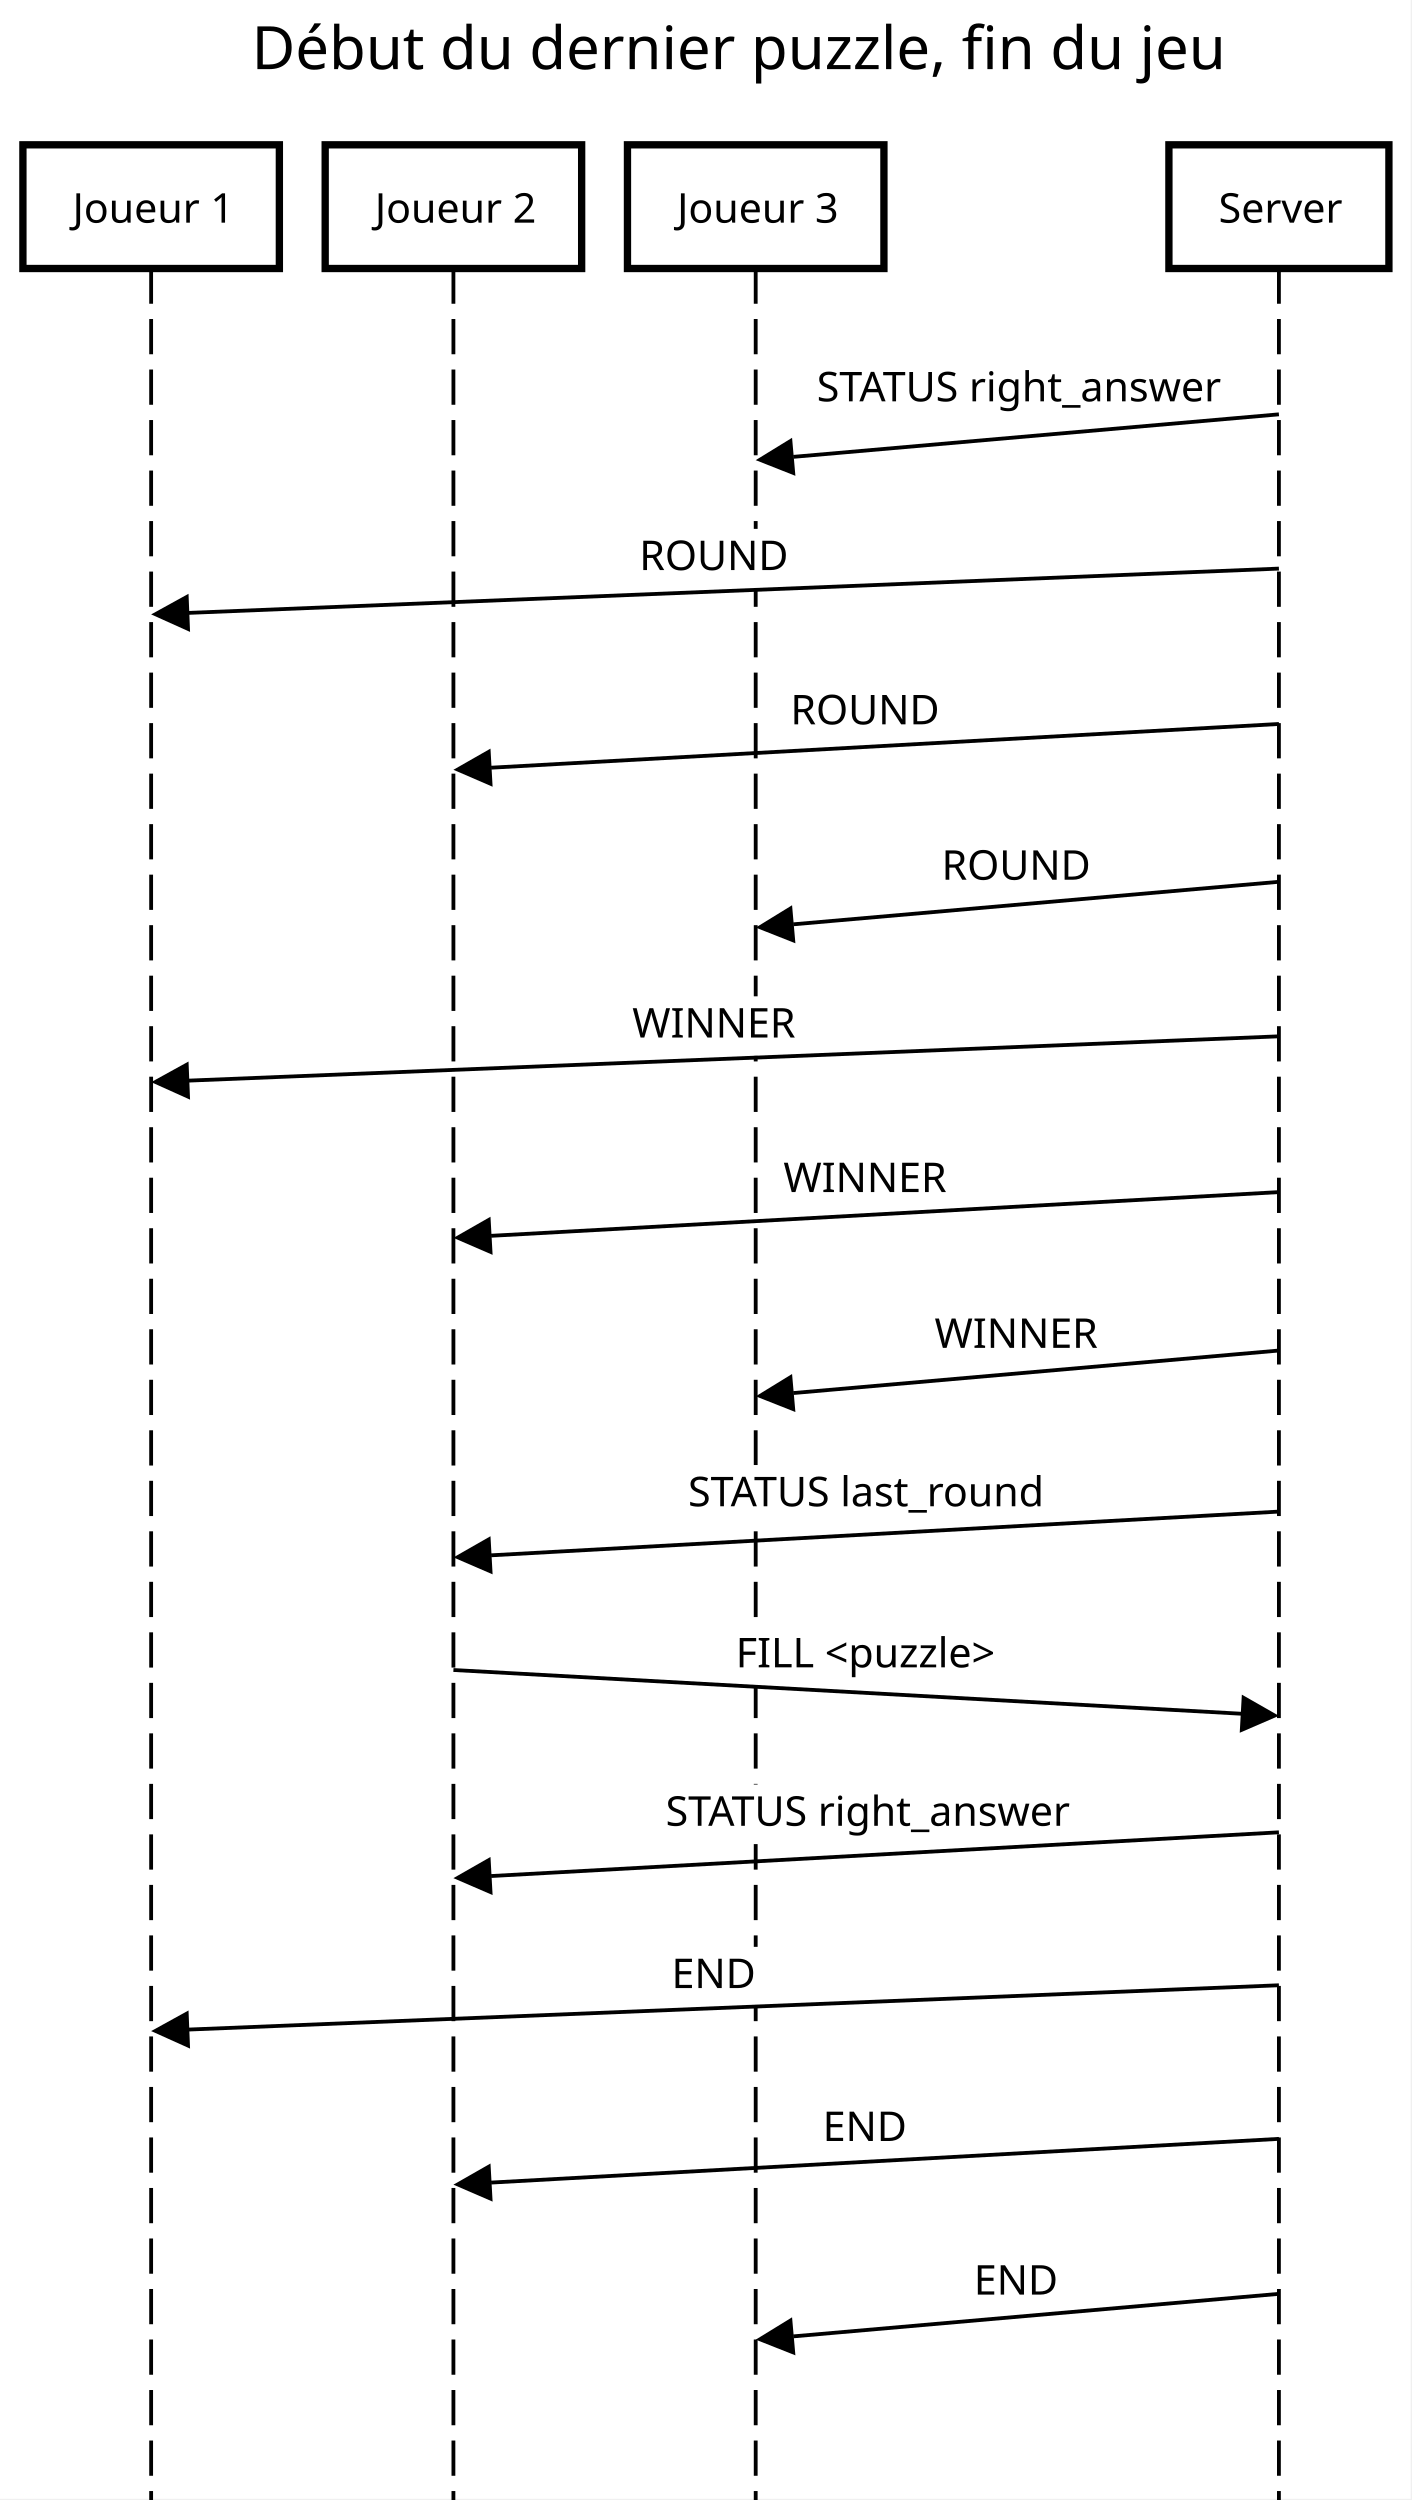
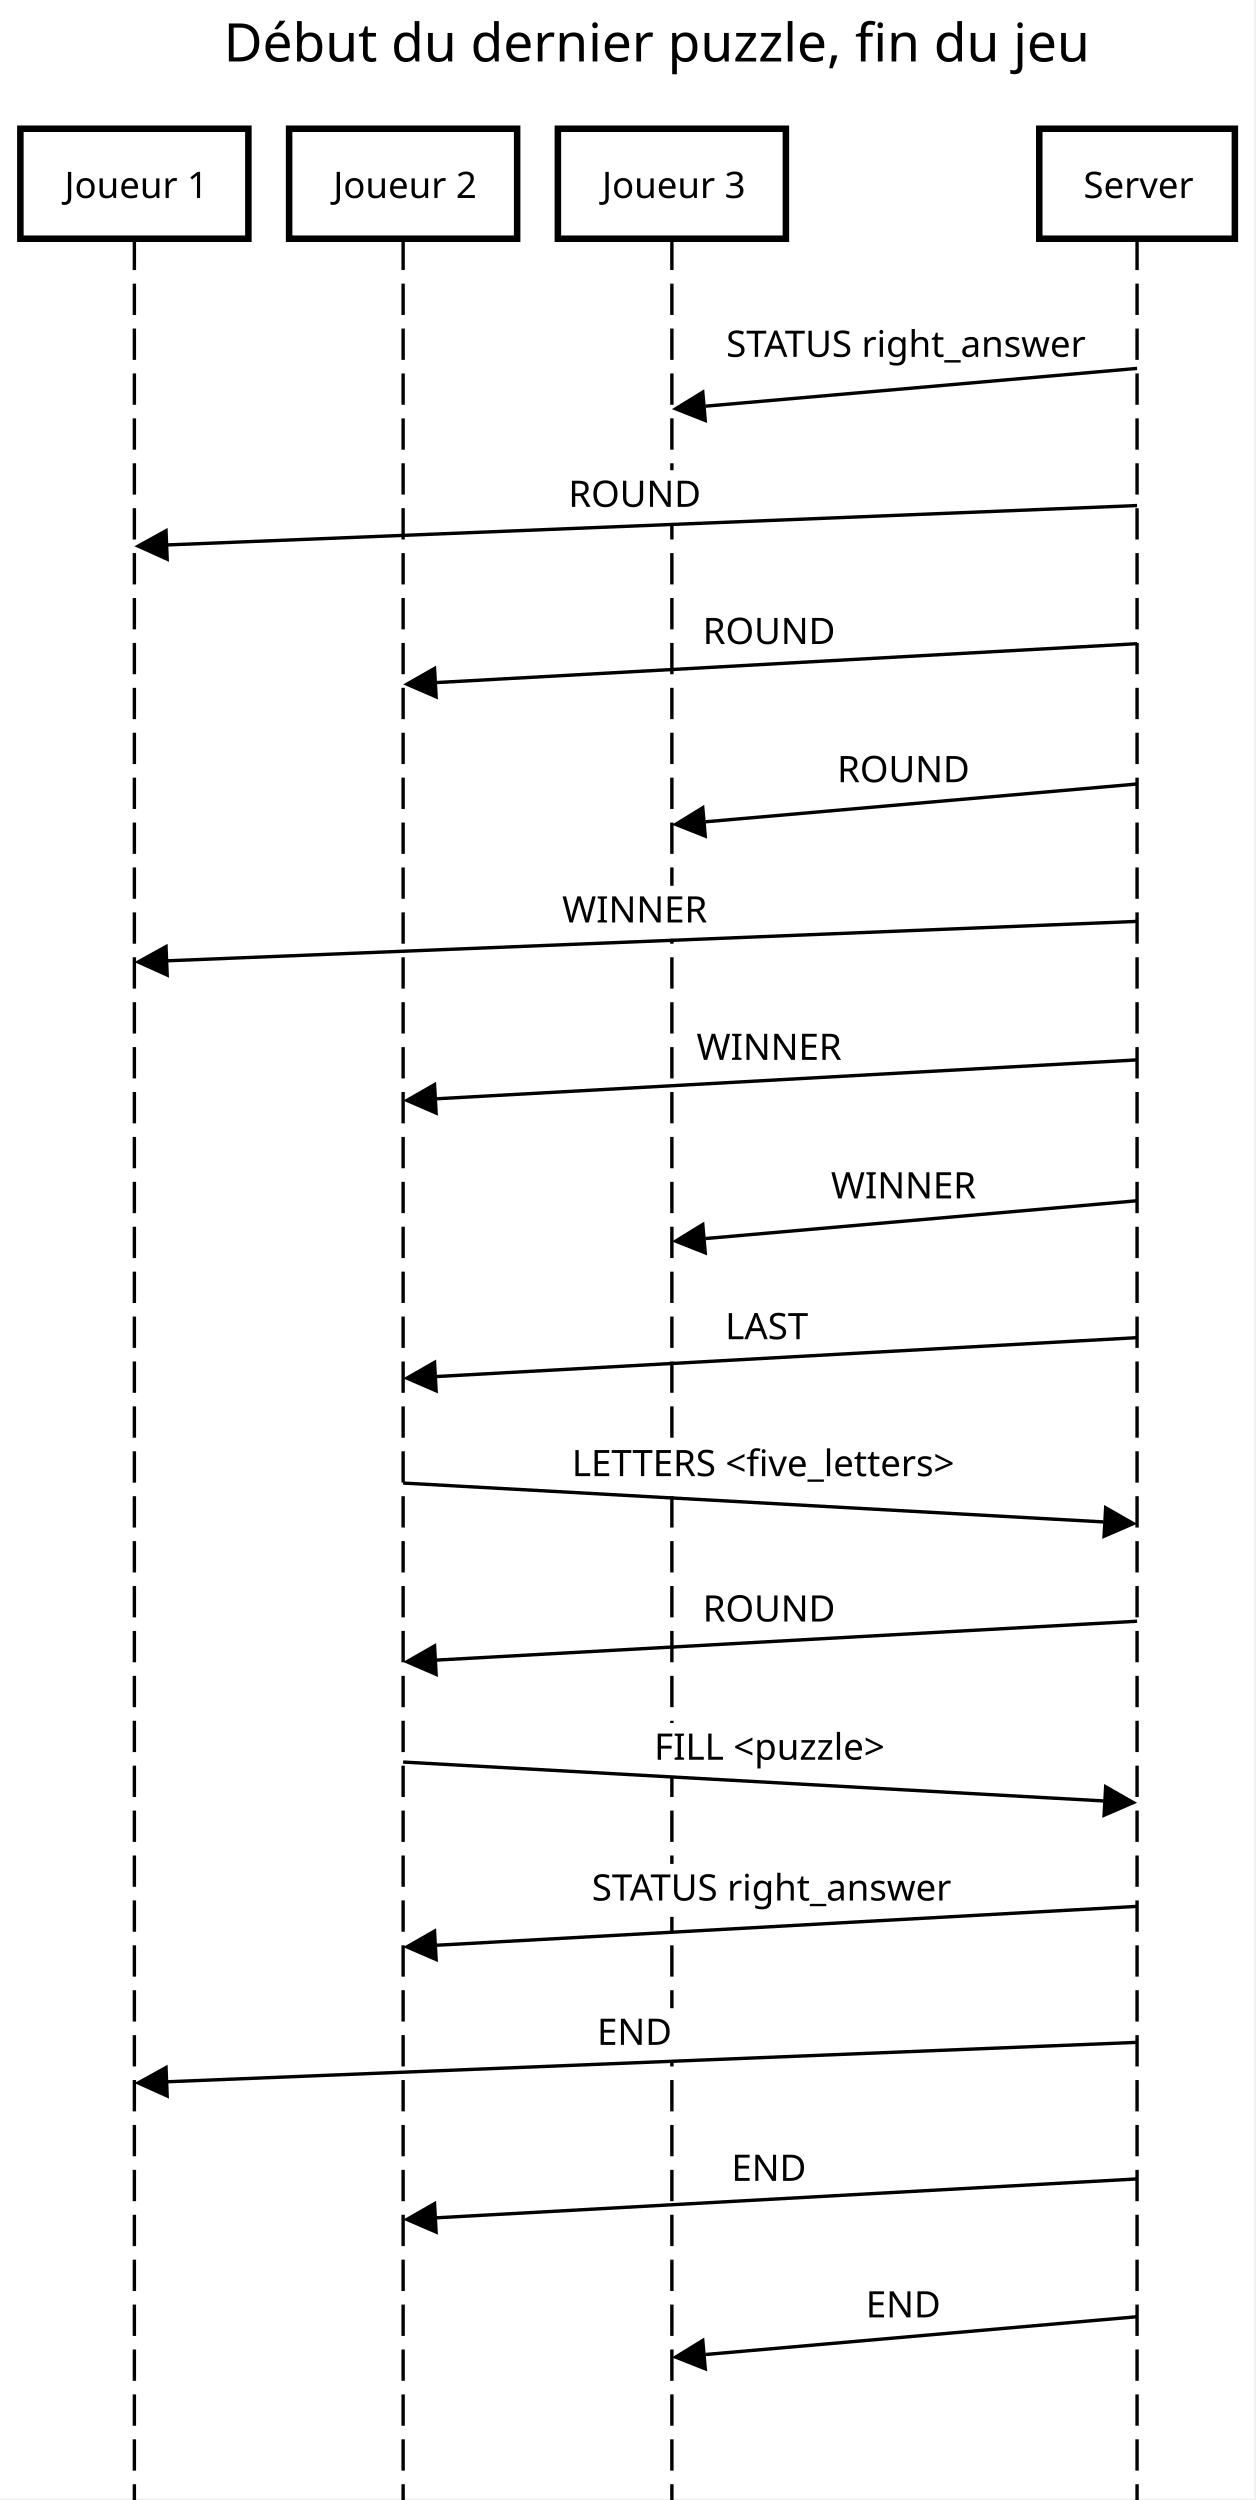
- <svg xmlns="http://www.w3.org/2000/svg" version="1.1" width="503.408" height="891.418">
+ <svg xmlns="http://www.w3.org/2000/svg" version="1.1" width="503.408" height="1002.616">
  <defs />
  <g>
    <g />
    <g />
    <g />
    <g />
    <g />
    <g />
    <g />
    <g />
    <g />
    <g />
    <g />
    <g />
    <g />
    <g />
    <g />
    <g />
    <g />
    <g />
    <g />
    <g />
    <g />
    <g />
    <g />
    <g />
    <g />
    <g />
    <g />
    <g />
    <g />
    <g />
    <g />
    <g />
    <g />
    <g />
    <g />
    <g />
    <g />
    <g />
    <g />
    <g />
    <g />
    <g />
    <g />
    <g />
    <g />
    <g />
    <g />
    <g />
-     <g>
-       <rect fill="white" stroke="none" x="0" y="0" width="503" height="891" />
-     </g>
-     <g />
-     <g>
-       <path fill="none" stroke="black" paint-order="fill stroke markers" d=" M 53.891 95.739 L 53.891 891.418" stroke-miterlimit="10" stroke-width="1.361" stroke-dasharray="12.566,5.445" />
-       <path fill="none" stroke="black" paint-order="fill stroke markers" d=" M 161.674 95.739 L 161.674 891.418" stroke-miterlimit="10" stroke-width="1.361" stroke-dasharray="12.566,5.445" />
-       <path fill="none" stroke="black" paint-order="fill stroke markers" d=" M 269.456 95.739 L 269.456 891.418" stroke-miterlimit="10" stroke-width="1.361" stroke-dasharray="12.566,5.445" />
-       <path fill="none" stroke="black" paint-order="fill stroke markers" d=" M 456.017 95.739 L 456.017 891.418" stroke-miterlimit="10" stroke-width="1.361" stroke-dasharray="12.566,5.445" />
+     <g />
+     <g />
+     <g />
+     <g />
+     <g>
+       <rect fill="white" stroke="none" x="0" y="0" width="503" height="1002" />
+     </g>
+     <g />
+     <g>
+       <path fill="none" stroke="black" paint-order="fill stroke markers" d=" M 53.891 95.739 L 53.891 1002.616" stroke-miterlimit="10" stroke-width="1.361" stroke-dasharray="12.566,5.445" />
+       <path fill="none" stroke="black" paint-order="fill stroke markers" d=" M 161.674 95.739 L 161.674 1002.616" stroke-miterlimit="10" stroke-width="1.361" stroke-dasharray="12.566,5.445" />
+       <path fill="none" stroke="black" paint-order="fill stroke markers" d=" M 269.456 95.739 L 269.456 1002.616" stroke-miterlimit="10" stroke-width="1.361" stroke-dasharray="12.566,5.445" />
+       <path fill="none" stroke="black" paint-order="fill stroke markers" d=" M 456.017 95.739 L 456.017 1002.616" stroke-miterlimit="10" stroke-width="1.361" stroke-dasharray="12.566,5.445" />
    </g>
    <g>
      <path fill="none" stroke="none" />
      <g>
        <path fill="white" stroke="black" paint-order="fill stroke markers" d=" M 8.168 51.634 L 99.615 51.634 L 99.615 95.739 L 8.168 95.739 L 8.168 51.634 Z" stroke-miterlimit="10" stroke-width="2.614" stroke-dasharray="" />
      </g>
      <g>
        <g />
        <text fill="black" stroke="none" font-family="sans-serif" font-size="11pt" font-style="normal" font-weight="normal" text-decoration="normal" x="25.891" y="79.404" text-anchor="start" dominant-baseline="alphabetic" xml:space="preserve">Joueur 1</text>
      </g>
      <path fill="none" stroke="none" />
      <g>
        <path fill="white" stroke="black" paint-order="fill stroke markers" d=" M 115.95 51.634 L 207.398 51.634 L 207.398 95.739 L 115.95 95.739 L 115.95 51.634 Z" stroke-miterlimit="10" stroke-width="2.614" stroke-dasharray="" />
      </g>
      <g>
        <g />
        <text fill="black" stroke="none" font-family="sans-serif" font-size="11pt" font-style="normal" font-weight="normal" text-decoration="normal" x="133.674" y="79.404" text-anchor="start" dominant-baseline="alphabetic" xml:space="preserve">Joueur 2</text>
      </g>
      <path fill="none" stroke="none" />
      <g>
        <path fill="white" stroke="black" paint-order="fill stroke markers" d=" M 223.733 51.634 L 315.18 51.634 L 315.18 95.739 L 223.733 95.739 L 223.733 51.634 Z" stroke-miterlimit="10" stroke-width="2.614" stroke-dasharray="" />
      </g>
      <g>
        <g />
        <text fill="black" stroke="none" font-family="sans-serif" font-size="11pt" font-style="normal" font-weight="normal" text-decoration="normal" x="241.456" y="79.404" text-anchor="start" dominant-baseline="alphabetic" xml:space="preserve">Joueur 3</text>
      </g>
      <path fill="none" stroke="none" />
      <g>
        <path fill="white" stroke="black" paint-order="fill stroke markers" d=" M 416.793 51.634 L 495.241 51.634 L 495.241 95.739 L 416.793 95.739 L 416.793 51.634 Z" stroke-miterlimit="10" stroke-width="2.614" stroke-dasharray="" />
      </g>
      <g>
        <g />
        <text fill="black" stroke="none" font-family="sans-serif" font-size="11pt" font-style="normal" font-weight="normal" text-decoration="normal" x="434.517" y="79.404" text-anchor="start" dominant-baseline="alphabetic" xml:space="preserve">Server</text>
      </g>
    </g>
    <g>
      <g>
        <text fill="black" stroke="none" font-family="sans-serif" font-size="16pt" font-style="normal" font-weight="normal" text-decoration="normal" x="89.719" y="24.651" text-anchor="start" dominant-baseline="alphabetic" xml:space="preserve">Début du dernier puzzle, fin du jeu</text>
      </g>
      <g>
        <rect fill="white" stroke="none" x="288.786" y="128.41" width="147.901" height="21.236" />
        <text fill="black" stroke="none" font-family="sans-serif" font-size="11pt" font-style="normal" font-weight="normal" text-decoration="normal" x="291.237" y="143.111" text-anchor="start" dominant-baseline="alphabetic" xml:space="preserve">STATUS right_answer</text>
      </g>
      <g>
        <path fill="none" stroke="black" paint-order="fill stroke markers" d=" M 456.017 147.738 L 282.855 162.9" stroke-miterlimit="10" stroke-width="1.361" stroke-dasharray="" />
        <g transform="translate(269.4565,164.0734) rotate(-5.004045,0,0) translate(-269.4565,-164.0734)">
          <path fill="black" stroke="none" paint-order="stroke fill markers" d=" M 283.069 157.267 L 269.456 164.073 L 283.069 170.88 Z" />
          <g transform="rotate(5.004045,0,0)" />
        </g>
      </g>
      <g>
        <rect fill="white" stroke="none" x="225.504" y="188.576" width="58.901" height="21.236" />
        <text fill="black" stroke="none" font-family="sans-serif" font-size="11pt" font-style="normal" font-weight="normal" text-decoration="normal" x="227.954" y="203.278" text-anchor="start" dominant-baseline="alphabetic" xml:space="preserve">ROUND</text>
      </g>
      <g>
        <path fill="none" stroke="black" paint-order="fill stroke markers" d=" M 456.017 202.741 L 67.33 218.531" stroke-miterlimit="10" stroke-width="1.361" stroke-dasharray="" />
        <g transform="translate(53.8913,219.0764) rotate(-2.326198,0,0) translate(-53.8913,-219.0764)">
          <path fill="black" stroke="none" paint-order="stroke fill markers" d=" M 67.504 212.27 L 53.891 219.076 L 67.504 225.883 Z" />
          <g transform="rotate(2.326198,0,0)" />
        </g>
      </g>
      <g>
        <rect fill="white" stroke="none" x="279.395" y="243.579" width="58.901" height="21.236" />
        <text fill="black" stroke="none" font-family="sans-serif" font-size="11pt" font-style="normal" font-weight="normal" text-decoration="normal" x="281.845" y="258.281" text-anchor="start" dominant-baseline="alphabetic" xml:space="preserve">ROUND</text>
      </g>
      <g>
        <path fill="none" stroke="black" paint-order="fill stroke markers" d=" M 456.017 258.146 L 175.103 273.736" stroke-miterlimit="10" stroke-width="1.361" stroke-dasharray="" />
        <g transform="translate(161.6739,274.481) rotate(-3.176494,0,0) translate(-161.6739,-274.481)">
          <path fill="black" stroke="none" paint-order="stroke fill markers" d=" M 175.287 267.675 L 161.674 274.481 L 175.287 281.287 Z" />
          <g transform="rotate(3.176494,0,0)" />
        </g>
      </g>
      <g>
        <rect fill="white" stroke="none" x="333.286" y="298.984" width="58.901" height="21.236" />
        <text fill="black" stroke="none" font-family="sans-serif" font-size="11pt" font-style="normal" font-weight="normal" text-decoration="normal" x="335.737" y="313.685" text-anchor="start" dominant-baseline="alphabetic" xml:space="preserve">ROUND</text>
      </g>
      <g>
        <path fill="none" stroke="black" paint-order="fill stroke markers" d=" M 456.017 314.416 L 282.855 329.578" stroke-miterlimit="10" stroke-width="1.361" stroke-dasharray="" />
        <g transform="translate(269.4565,330.7513) rotate(-5.004045,0,0) translate(-269.4565,-330.7513)">
          <path fill="black" stroke="none" paint-order="stroke fill markers" d=" M 283.069 323.945 L 269.456 330.751 L 283.069 337.558 Z" />
          <g transform="rotate(5.004045,0,0)" />
        </g>
      </g>
      <g>
        <rect fill="white" stroke="none" x="223.004" y="355.254" width="63.901" height="21.236" />
        <text fill="black" stroke="none" font-family="sans-serif" font-size="11pt" font-style="normal" font-weight="normal" text-decoration="normal" x="225.454" y="369.956" text-anchor="start" dominant-baseline="alphabetic" xml:space="preserve">WINNER</text>
      </g>
      <g>
        <path fill="none" stroke="black" paint-order="fill stroke markers" d=" M 456.017 369.521 L 67.33 385.31" stroke-miterlimit="10" stroke-width="1.361" stroke-dasharray="" />
        <g transform="translate(53.8913,385.8558) rotate(-2.326198,0,0) translate(-53.8913,-385.8558)">
          <path fill="black" stroke="none" paint-order="stroke fill markers" d=" M 67.504 379.049 L 53.891 385.856 L 67.504 392.662 Z" />
          <g transform="rotate(2.326198,0,0)" />
        </g>
      </g>
      <g>
        <rect fill="white" stroke="none" x="276.895" y="410.359" width="63.901" height="21.236" />
        <text fill="black" stroke="none" font-family="sans-serif" font-size="11pt" font-style="normal" font-weight="normal" text-decoration="normal" x="279.345" y="425.06" text-anchor="start" dominant-baseline="alphabetic" xml:space="preserve">WINNER</text>
      </g>
      <g>
        <path fill="none" stroke="black" paint-order="fill stroke markers" d=" M 456.017 425.064 L 175.103 440.654" stroke-miterlimit="10" stroke-width="1.361" stroke-dasharray="" />
        <g transform="translate(161.6739,441.3991) rotate(-3.176494,0,0) translate(-161.6739,-441.3991)">
          <path fill="black" stroke="none" paint-order="stroke fill markers" d=" M 175.287 434.593 L 161.674 441.399 L 175.287 448.205 Z" />
          <g transform="rotate(3.176494,0,0)" />
        </g>
      </g>
      <g>
        <rect fill="white" stroke="none" x="330.786" y="465.902" width="63.901" height="21.236" />
        <text fill="black" stroke="none" font-family="sans-serif" font-size="11pt" font-style="normal" font-weight="normal" text-decoration="normal" x="333.237" y="480.604" text-anchor="start" dominant-baseline="alphabetic" xml:space="preserve">WINNER</text>
      </g>
      <g>
        <path fill="none" stroke="black" paint-order="fill stroke markers" d=" M 456.017 481.553 L 282.855 496.715" stroke-miterlimit="10" stroke-width="1.361" stroke-dasharray="" />
        <g transform="translate(269.4565,497.8883) rotate(-5.004045,0,0) translate(-269.4565,-497.8883)">
          <path fill="black" stroke="none" paint-order="stroke fill markers" d=" M 283.069 491.082 L 269.456 497.888 L 283.069 504.695 Z" />
          <g transform="rotate(5.004045,0,0)" />
        </g>
      </g>
      <g>
-         <rect fill="white" stroke="none" x="242.895" y="522.391" width="131.901" height="21.236" />
-         <text fill="black" stroke="none" font-family="sans-serif" font-size="11pt" font-style="normal" font-weight="normal" text-decoration="normal" x="245.345" y="537.093" text-anchor="start" dominant-baseline="alphabetic" xml:space="preserve">STATUS last_round</text>
-       </g>
-       <g>
-         <path fill="none" stroke="black" paint-order="fill stroke markers" d=" M 456.017 538.983 L 175.103 554.573" stroke-miterlimit="10" stroke-width="1.361" stroke-dasharray="" />
-         <g transform="translate(161.6739,555.3186) rotate(-3.176494,0,0) translate(-161.6739,-555.3186)">
-           <path fill="black" stroke="none" paint-order="stroke fill markers" d=" M 175.287 548.512 L 161.674 555.319 L 175.287 562.125 Z" />
-           <g transform="rotate(3.176494,0,0)" />
-         </g>
-       </g>
-       <g>
-         <rect fill="white" stroke="none" x="259.895" y="579.821" width="97.901" height="21.236" />
-         <text fill="black" stroke="none" font-family="sans-serif" font-size="11pt" font-style="normal" font-weight="normal" text-decoration="normal" x="262.345" y="594.523" text-anchor="start" dominant-baseline="alphabetic" xml:space="preserve">FILL &lt;puzzle&gt;</text>
-       </g>
-       <g>
-         <path fill="none" stroke="black" paint-order="fill stroke markers" d=" M 161.674 595.47 L 442.588 611.06" stroke-miterlimit="10" stroke-width="1.361" stroke-dasharray="" />
-         <g transform="translate(456.017,611.8054) rotate(3.176494,0,0) translate(-456.017,-611.8054)">
-           <path fill="black" stroke="none" paint-order="stroke fill markers" d=" M 442.404 604.999 L 456.017 611.805 L 442.404 618.612 Z" />
+         <rect fill="white" stroke="none" x="288.395" y="522.391" width="40.901" height="21.236" />
+         <text fill="black" stroke="none" font-family="sans-serif" font-size="11pt" font-style="normal" font-weight="normal" text-decoration="normal" x="290.845" y="537.093" text-anchor="start" dominant-baseline="alphabetic" xml:space="preserve">LAST</text>
+       </g>
+       <g>
+         <path fill="none" stroke="black" paint-order="fill stroke markers" d=" M 456.017 536.458 L 175.103 552.048" stroke-miterlimit="10" stroke-width="1.361" stroke-dasharray="" />
+         <g transform="translate(161.6739,552.7935) rotate(-3.176494,0,0) translate(-161.6739,-552.7935)">
+           <path fill="black" stroke="none" paint-order="stroke fill markers" d=" M 175.287 545.987 L 161.674 552.793 L 175.287 559.6 Z" />
+           <g transform="rotate(3.176494,0,0)" />
+         </g>
+       </g>
+       <g>
+         <rect fill="white" stroke="none" x="226.895" y="577.296" width="163.901" height="21.236" />
+         <text fill="black" stroke="none" font-family="sans-serif" font-size="11pt" font-style="normal" font-weight="normal" text-decoration="normal" x="229.345" y="591.998" text-anchor="start" dominant-baseline="alphabetic" xml:space="preserve">LETTERS &lt;five_letters&gt;</text>
+       </g>
+       <g>
+         <path fill="none" stroke="black" paint-order="fill stroke markers" d=" M 161.674 594.776 L 442.588 610.366" stroke-miterlimit="10" stroke-width="1.361" stroke-dasharray="" />
+         <g transform="translate(456.017,611.1116) rotate(3.176494,0,0) translate(-456.017,-611.1116)">
+           <path fill="black" stroke="none" paint-order="stroke fill markers" d=" M 442.404 604.305 L 456.017 611.112 L 442.404 617.918 Z" />
          <g transform="rotate(-3.176494,0,0)" />
        </g>
      </g>
      <g>
-         <rect fill="white" stroke="none" x="234.895" y="636.308" width="147.901" height="21.236" />
-         <text fill="black" stroke="none" font-family="sans-serif" font-size="11pt" font-style="normal" font-weight="normal" text-decoration="normal" x="237.345" y="651.01" text-anchor="start" dominant-baseline="alphabetic" xml:space="preserve">STATUS right_answer</text>
-       </g>
-       <g>
-         <path fill="none" stroke="black" paint-order="fill stroke markers" d=" M 456.017 653.344 L 175.103 668.934" stroke-miterlimit="10" stroke-width="1.361" stroke-dasharray="" />
-         <g transform="translate(161.6739,669.6796) rotate(-3.176494,0,0) translate(-161.6739,-669.6796)">
-           <path fill="black" stroke="none" paint-order="stroke fill markers" d=" M 175.287 662.873 L 161.674 669.68 L 175.287 676.486 Z" />
-           <g transform="rotate(3.176494,0,0)" />
-         </g>
-       </g>
-       <g>
-         <rect fill="white" stroke="none" x="237.004" y="694.182" width="35.901" height="21.236" />
-         <text fill="black" stroke="none" font-family="sans-serif" font-size="11pt" font-style="normal" font-weight="normal" text-decoration="normal" x="239.454" y="708.884" text-anchor="start" dominant-baseline="alphabetic" xml:space="preserve">END</text>
-       </g>
-       <g>
-         <path fill="none" stroke="black" paint-order="fill stroke markers" d=" M 456.017 707.88 L 67.33 723.67" stroke-miterlimit="10" stroke-width="1.361" stroke-dasharray="" />
-         <g transform="translate(53.8913,724.2154) rotate(-2.326198,0,0) translate(-53.8913,-724.2154)">
-           <path fill="black" stroke="none" paint-order="stroke fill markers" d=" M 67.504 717.409 L 53.891 724.215 L 67.504 731.022 Z" />
+         <rect fill="white" stroke="none" x="279.395" y="635.614" width="58.901" height="21.236" />
+         <text fill="black" stroke="none" font-family="sans-serif" font-size="11pt" font-style="normal" font-weight="normal" text-decoration="normal" x="281.845" y="650.316" text-anchor="start" dominant-baseline="alphabetic" xml:space="preserve">ROUND</text>
+       </g>
+       <g>
+         <path fill="none" stroke="black" paint-order="fill stroke markers" d=" M 456.017 650.181 L 175.103 665.771" stroke-miterlimit="10" stroke-width="1.361" stroke-dasharray="" />
+         <g transform="translate(161.6739,666.5162) rotate(-3.176494,0,0) translate(-161.6739,-666.5162)">
+           <path fill="black" stroke="none" paint-order="stroke fill markers" d=" M 175.287 659.71 L 161.674 666.516 L 175.287 673.323 Z" />
+           <g transform="rotate(3.176494,0,0)" />
+         </g>
+       </g>
+       <g>
+         <rect fill="white" stroke="none" x="259.895" y="691.019" width="97.901" height="21.236" />
+         <text fill="black" stroke="none" font-family="sans-serif" font-size="11pt" font-style="normal" font-weight="normal" text-decoration="normal" x="262.345" y="705.721" text-anchor="start" dominant-baseline="alphabetic" xml:space="preserve">FILL &lt;puzzle&gt;</text>
+       </g>
+       <g>
+         <path fill="none" stroke="black" paint-order="fill stroke markers" d=" M 161.674 706.668 L 442.588 722.258" stroke-miterlimit="10" stroke-width="1.361" stroke-dasharray="" />
+         <g transform="translate(456.017,723.003) rotate(3.176494,0,0) translate(-456.017,-723.003)">
+           <path fill="black" stroke="none" paint-order="stroke fill markers" d=" M 442.404 716.197 L 456.017 723.003 L 442.404 729.809 Z" />
+           <g transform="rotate(-3.176494,0,0)" />
+         </g>
+       </g>
+       <g>
+         <rect fill="white" stroke="none" x="234.895" y="747.506" width="147.901" height="21.236" />
+         <text fill="black" stroke="none" font-family="sans-serif" font-size="11pt" font-style="normal" font-weight="normal" text-decoration="normal" x="237.345" y="762.208" text-anchor="start" dominant-baseline="alphabetic" xml:space="preserve">STATUS right_answer</text>
+       </g>
+       <g>
+         <path fill="none" stroke="black" paint-order="fill stroke markers" d=" M 456.017 764.542 L 175.103 780.132" stroke-miterlimit="10" stroke-width="1.361" stroke-dasharray="" />
+         <g transform="translate(161.6739,780.8772) rotate(-3.176494,0,0) translate(-161.6739,-780.8772)">
+           <path fill="black" stroke="none" paint-order="stroke fill markers" d=" M 175.287 774.071 L 161.674 780.877 L 175.287 787.684 Z" />
+           <g transform="rotate(3.176494,0,0)" />
+         </g>
+       </g>
+       <g>
+         <rect fill="white" stroke="none" x="237.004" y="805.38" width="35.901" height="21.236" />
+         <text fill="black" stroke="none" font-family="sans-serif" font-size="11pt" font-style="normal" font-weight="normal" text-decoration="normal" x="239.454" y="820.082" text-anchor="start" dominant-baseline="alphabetic" xml:space="preserve">END</text>
+       </g>
+       <g>
+         <path fill="none" stroke="black" paint-order="fill stroke markers" d=" M 456.017 819.078 L 67.33 834.867" stroke-miterlimit="10" stroke-width="1.361" stroke-dasharray="" />
+         <g transform="translate(53.8913,835.4131) rotate(-2.326198,0,0) translate(-53.8913,-835.4131)">
+           <path fill="black" stroke="none" paint-order="stroke fill markers" d=" M 67.504 828.607 L 53.891 835.413 L 67.504 842.219 Z" />
          <g transform="rotate(2.326198,0,0)" />
        </g>
      </g>
      <g>
-         <rect fill="white" stroke="none" x="290.895" y="748.718" width="35.901" height="21.236" />
-         <text fill="black" stroke="none" font-family="sans-serif" font-size="11pt" font-style="normal" font-weight="normal" text-decoration="normal" x="293.345" y="763.42" text-anchor="start" dominant-baseline="alphabetic" xml:space="preserve">END</text>
-       </g>
-       <g>
-         <path fill="none" stroke="black" paint-order="fill stroke markers" d=" M 456.017 762.647 L 175.103 778.237" stroke-miterlimit="10" stroke-width="1.361" stroke-dasharray="" />
-         <g transform="translate(161.6739,778.9818) rotate(-3.176494,0,0) translate(-161.6739,-778.9818)">
-           <path fill="black" stroke="none" paint-order="stroke fill markers" d=" M 175.287 772.175 L 161.674 778.982 L 175.287 785.788 Z" />
-           <g transform="rotate(3.176494,0,0)" />
-         </g>
-       </g>
-       <g>
-         <rect fill="white" stroke="none" x="344.786" y="803.485" width="35.901" height="21.236" />
-         <text fill="black" stroke="none" font-family="sans-serif" font-size="11pt" font-style="normal" font-weight="normal" text-decoration="normal" x="347.237" y="818.186" text-anchor="start" dominant-baseline="alphabetic" xml:space="preserve">END</text>
-       </g>
-       <g>
-         <path fill="none" stroke="black" paint-order="fill stroke markers" d=" M 456.017 817.91 L 282.855 833.072" stroke-miterlimit="10" stroke-width="1.361" stroke-dasharray="" />
-         <g transform="translate(269.4565,834.2451) rotate(-5.004045,0,0) translate(-269.4565,-834.2451)">
-           <path fill="black" stroke="none" paint-order="stroke fill markers" d=" M 283.069 827.439 L 269.456 834.245 L 283.069 841.051 Z" />
+         <rect fill="white" stroke="none" x="290.895" y="859.916" width="35.901" height="21.236" />
+         <text fill="black" stroke="none" font-family="sans-serif" font-size="11pt" font-style="normal" font-weight="normal" text-decoration="normal" x="293.345" y="874.618" text-anchor="start" dominant-baseline="alphabetic" xml:space="preserve">END</text>
+       </g>
+       <g>
+         <path fill="none" stroke="black" paint-order="fill stroke markers" d=" M 456.017 873.844 L 175.103 889.434" stroke-miterlimit="10" stroke-width="1.361" stroke-dasharray="" />
+         <g transform="translate(161.6739,890.1794) rotate(-3.176494,0,0) translate(-161.6739,-890.1794)">
+           <path fill="black" stroke="none" paint-order="stroke fill markers" d=" M 175.287 883.373 L 161.674 890.179 L 175.287 896.986 Z" />
+           <g transform="rotate(3.176494,0,0)" />
+         </g>
+       </g>
+       <g>
+         <rect fill="white" stroke="none" x="344.786" y="914.682" width="35.901" height="21.236" />
+         <text fill="black" stroke="none" font-family="sans-serif" font-size="11pt" font-style="normal" font-weight="normal" text-decoration="normal" x="347.237" y="929.384" text-anchor="start" dominant-baseline="alphabetic" xml:space="preserve">END</text>
+       </g>
+       <g>
+         <path fill="none" stroke="black" paint-order="fill stroke markers" d=" M 456.017 929.108 L 282.855 944.27" stroke-miterlimit="10" stroke-width="1.361" stroke-dasharray="" />
+         <g transform="translate(269.4565,945.4428) rotate(-5.004045,0,0) translate(-269.4565,-945.4428)">
+           <path fill="black" stroke="none" paint-order="stroke fill markers" d=" M 283.069 938.636 L 269.456 945.443 L 283.069 952.249 Z" />
          <g transform="rotate(5.004045,0,0)" />
        </g>
      </g>
    </g>
    <g />
    <g />
    <g />
    <g />
  </g>
</svg>
